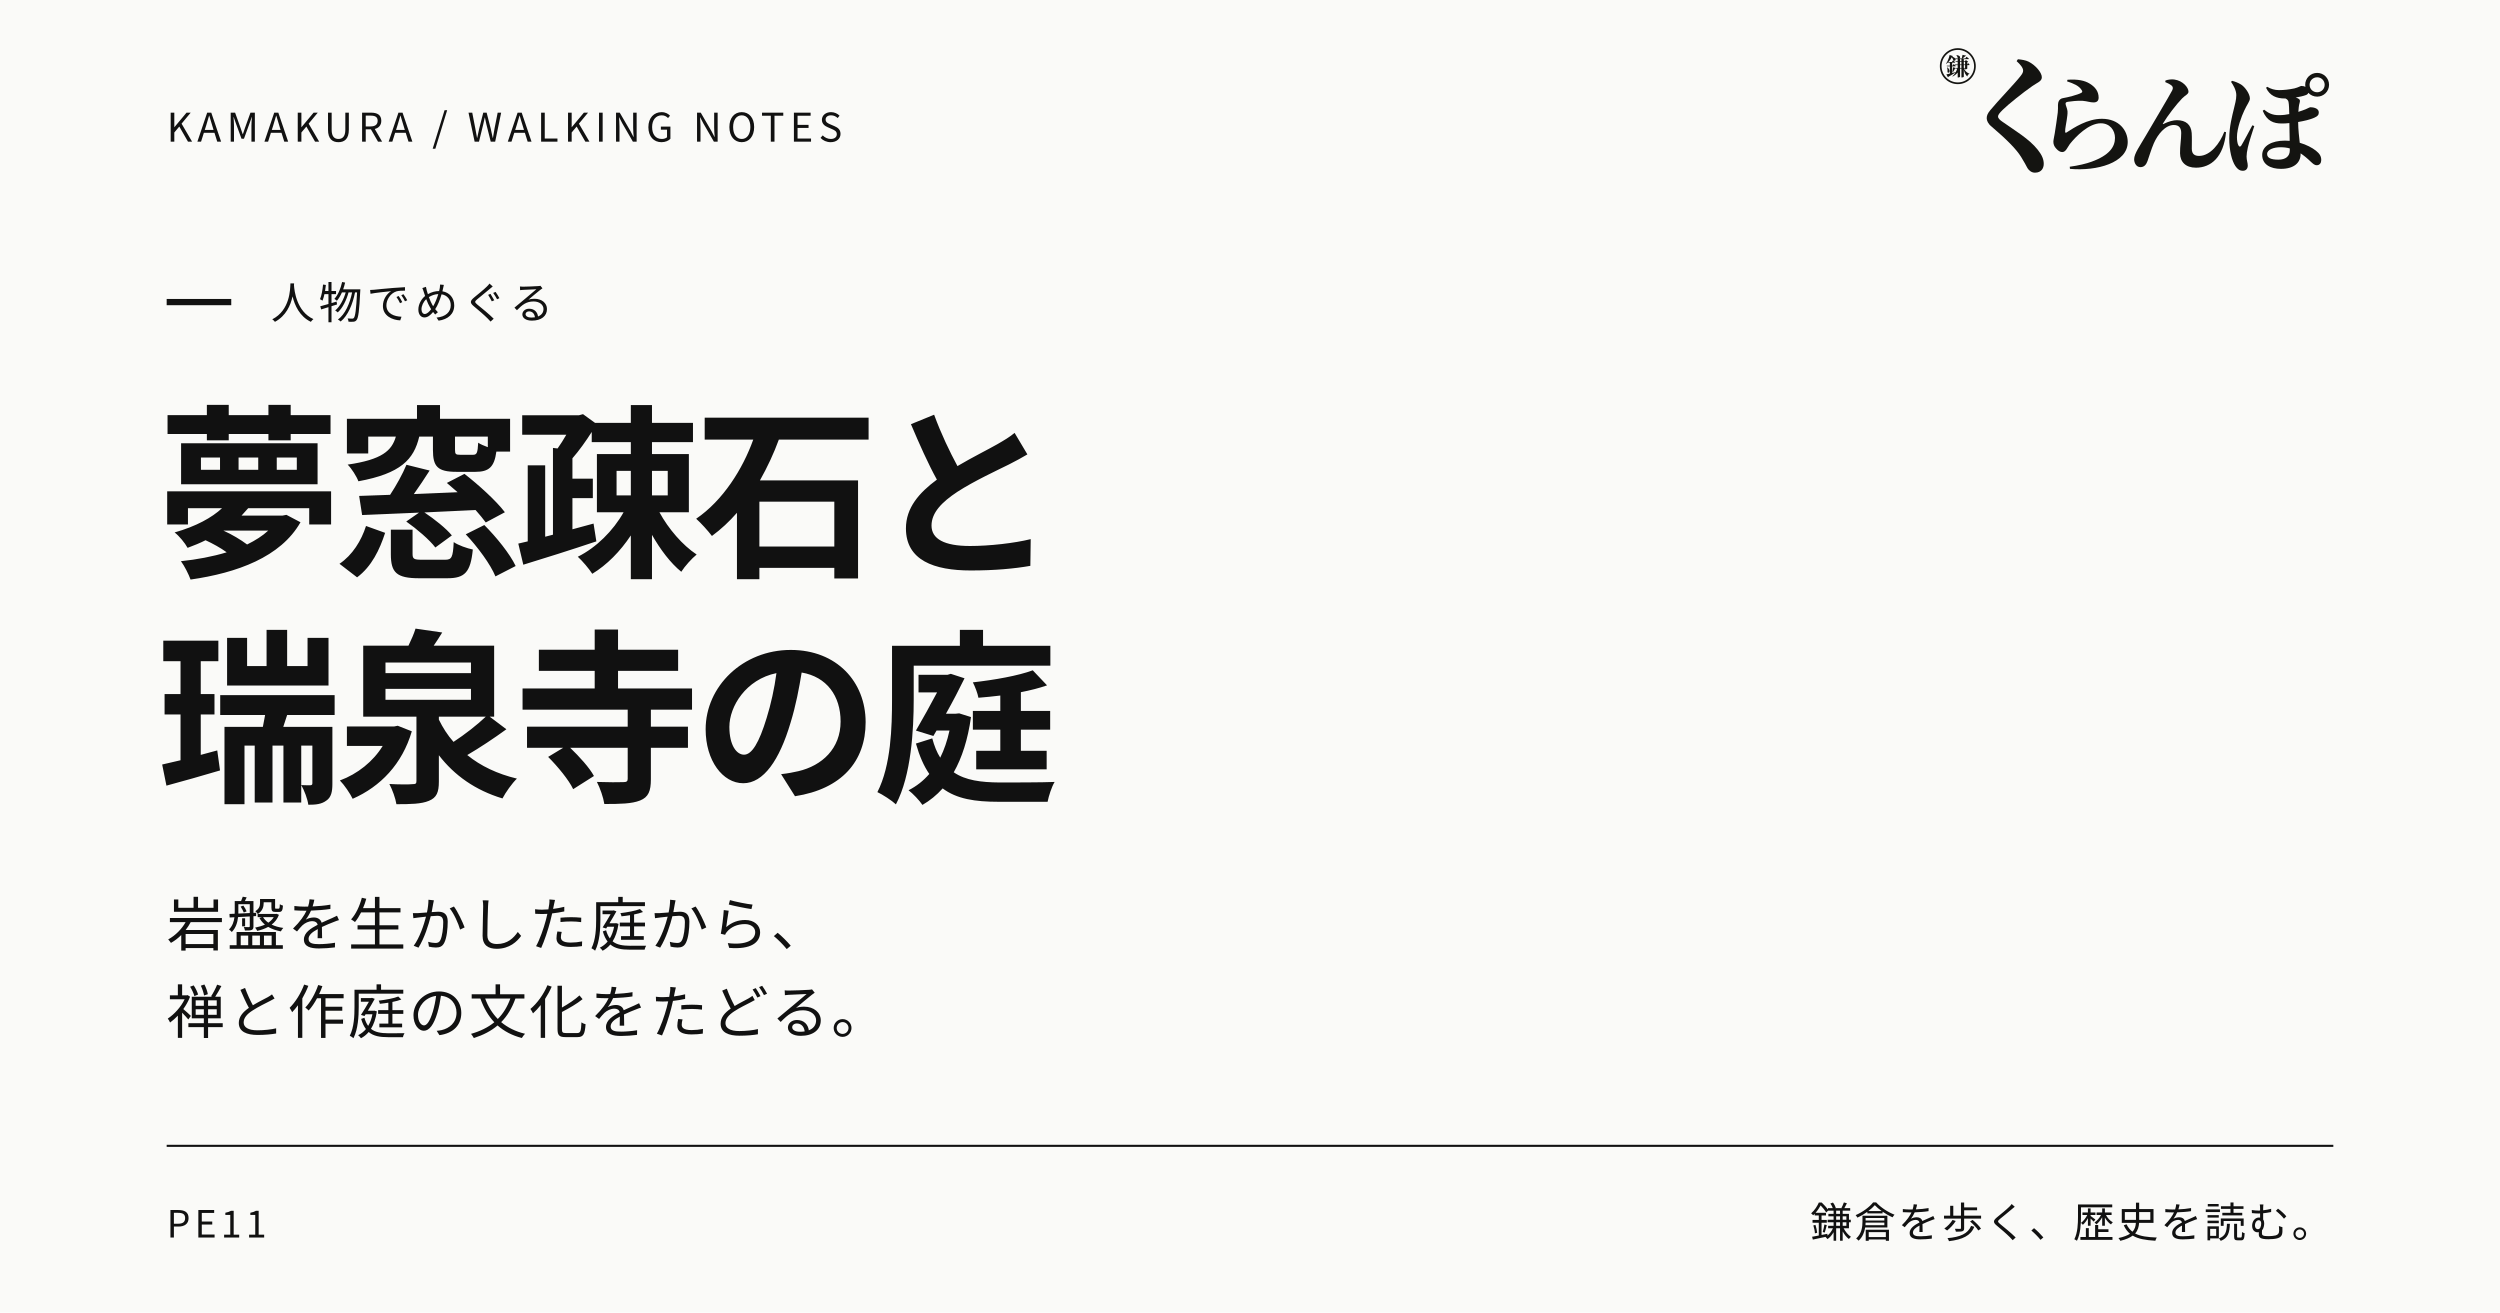
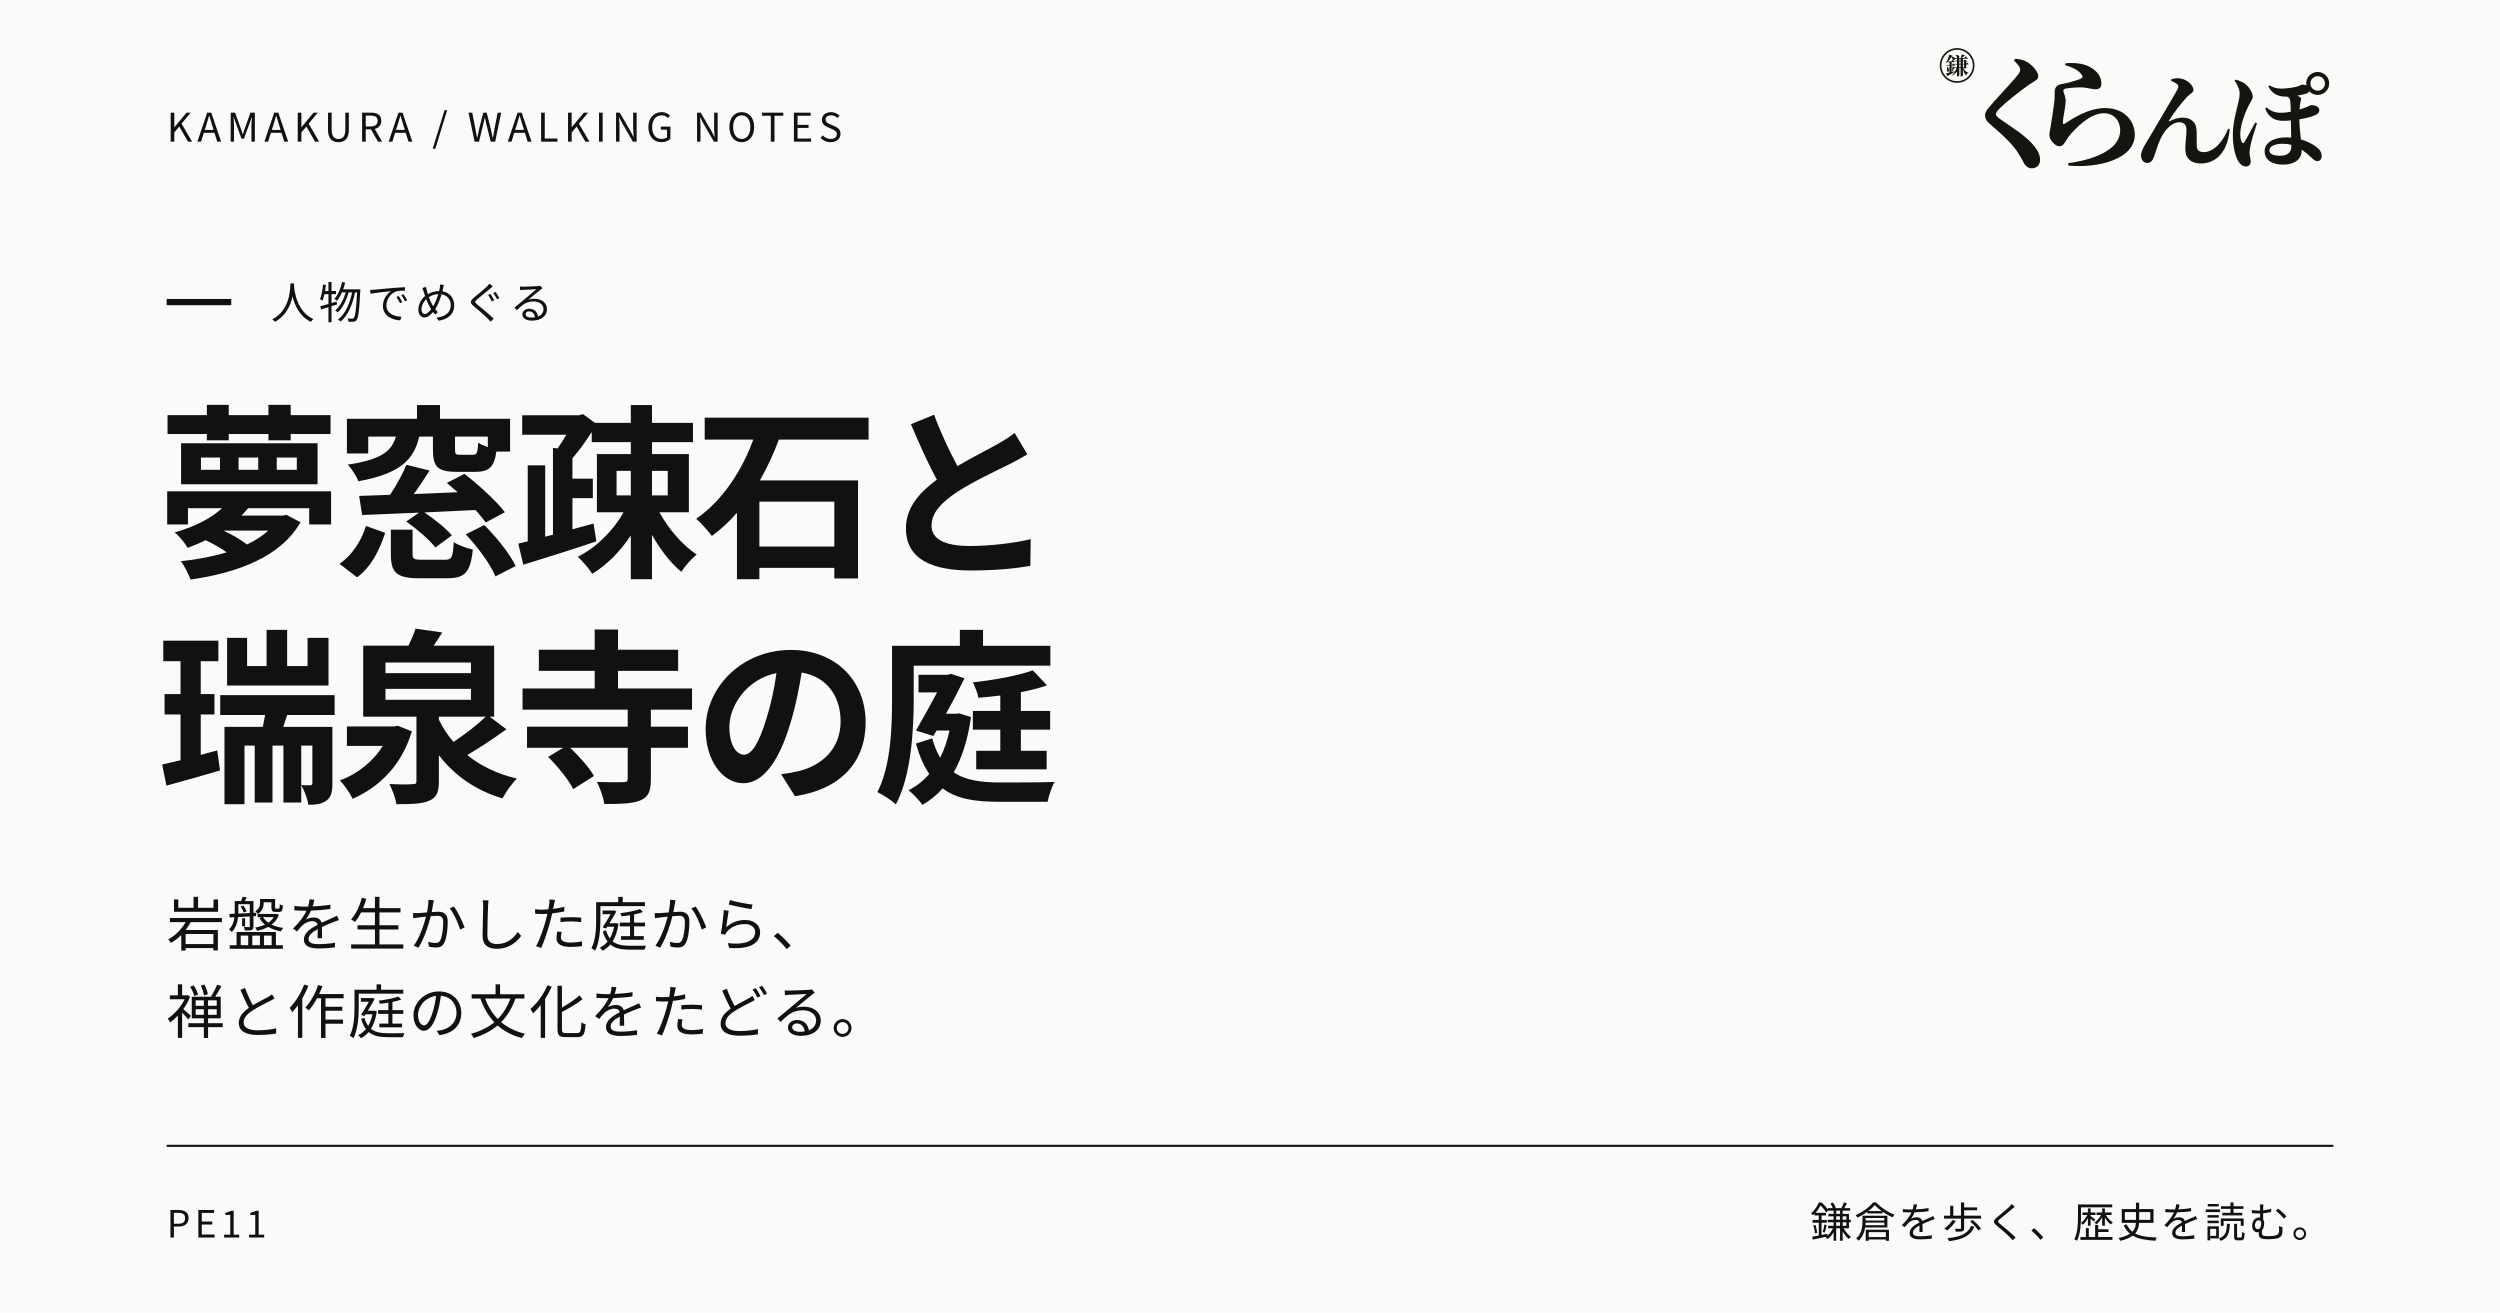
<svg xmlns="http://www.w3.org/2000/svg" width="1200" height="630" viewBox="0 0 1200 630">
  <rect width="1200" height="630" fill="#fafaf8" />
  <g fill="#111" font-family="Noto Sans CJK JP, sans-serif">
    <text x="80" y="68" font-size="19" font-weight="400" letter-spacing="2.6" text-anchor="start">KAMAKURA / WALKING NOTES</text>
-     <g transform="translate(930,22) scale(.5135)">
+     <g transform="translate(930,22) scale(0.4958026)">
      <circle cx="19" cy="19" r="16" fill="none" stroke="#141411" stroke-width="1.6" />
      <path d="M71 332 57 329C71 273 81 194 72 130C134 54 227 196 71 332ZM307 336C300 268 290 187 279 134L296 128C328 170 359 230 385 282C401 282 412 288 417 298L422 281H479C462 227 439 174 410 124L407 134L266 97V375H391C404 375 414 380 416 390C386 424 332 472 332 472L285 403H266V526H368C382 526 392 531 394 542C362 576 304 625 304 625L253 554H112C170 615 218 687 250 753C284 707 309 656 320 621C363 583 422 620 407 673H497V588H406L415 560H497V452H383L391 424H497V309H413L414 305ZM595 673H652V588H595ZM25 39 92 -82C104 -78 113 -69 116 -56C252 20 346 79 409 122C374 62 330 8 278 -37L288 -50C373 -5 443 51 497 118V-88H514C565 -88 595 -66 595 -60V281H652V-88H670C720 -88 751 -66 751 -60V233C779 109 824 17 897 -47C911 12 941 47 982 58L984 69C892 104 801 181 757 281H804V250H819C849 250 894 269 895 276V424H968C980 424 989 429 992 440C972 468 931 512 931 512L897 452H895V546C914 549 927 557 933 565L839 636L795 588H751V673H940C954 673 964 678 966 689C929 724 867 774 867 774L812 702H692C736 731 782 768 811 797C833 797 844 805 848 818L698 852C692 808 679 747 666 702H572C618 729 616 824 450 843L441 838C467 806 497 753 505 707L513 702H396L398 693C381 723 339 754 262 779C289 782 299 790 303 802L160 846C142 743 82 580 13 486L24 478C52 498 79 521 104 546L110 526H172V403H40L48 375H172V73C109 58 56 45 25 39ZM804 424V309H751V424ZM804 452H751V560H804ZM595 424H652V309H595ZM595 452V560H652V452Z" transform="translate(7.707865,27.58427) scale(0.02247191,-0.02247191)" fill="#141411" />
      <path d="M623 -72C675 -72 692 -35 692 -3C692 31 680 64 645 108C577 194 465 259 369 327C348 341 333 355 333 369C333 382 343 395 369 421C411 463 530 558 603 609C646 638 677 646 677 678C677 713 630 771 573 800C548 812 520 816 489 819L479 804C508 778 530 752 530 730C530 716 524 705 509 686C470 635 326 485 273 420C252 395 244 377 244 356C244 337 255 312 280 292C397 192 475 115 514 52C541 9 552 -14 564 -36C576 -55 596 -72 623 -72Z" transform="translate(16.964,110) scale(0.119,-0.119)" fill="#141411" />
-       <path d="M335 -30 337 -50C588 -73 877 6 877 201C877 308 797 418 636 418C500 418 376 336 305 290C297 285 293 287 292 298C291 328 302 369 307 408C311 440 316 461 314 490C311 518 296 543 296 559C296 567 300 575 318 577C343 581 409 589 456 586C501 582 525 571 558 571C591 571 605 588 605 616C605 674 573 717 516 750C475 774 413 790 314 783L310 768C372 747 420 728 446 687C455 675 454 666 442 660C409 642 315 618 271 611C236 605 225 574 225 547C225 522 226 505 223 476C218 429 202 330 195 283C189 244 182 222 182 203C182 180 190 159 208 140C227 118 246 107 265 107C298 107 311 147 336 182C393 254 513 376 625 376C711 376 758 310 758 240C758 158 709 78 537 16C491 -1 413 -20 335 -30Z" transform="translate(90.112,110) scale(0.1,-0.1)" fill="#141411" />
-       <path d="M665 -39C804 -39 924 58 946 293L930 297C889 189 800 71 694 71C653 71 626 88 626 138C626 193 628 238 625 285C619 362 572 405 487 405C455 405 410 394 362 370C355 366 353 369 357 375C397 443 484 556 535 608C563 637 595 648 595 671C595 711 542 774 463 785C441 789 404 785 380 776L378 761C396 754 423 741 438 728C449 718 453 704 443 684C413 626 262 374 196 260C141 165 87 92 87 40C87 4 108 -34 146 -34C183 -34 201 -7 212 23C229 70 246 131 271 189C307 271 377 360 458 360C512 360 527 326 527 284C527 220 515 165 516 96C517 14 569 -39 665 -39Z" transform="translate(175.112,110) scale(0.1,-0.1)" fill="#141411" />
-       <path d="M190 -68C221 -68 236 -47 236 -19C236 8 225 29 225 66C225 85 229 117 237 151C249 202 277 290 297 350L279 357C251 305 194 197 175 167C166 154 156 155 148 171C140 186 135 214 135 246C135 331 179 443 203 494C230 554 256 581 256 608C256 651 211 714 174 738C144 756 117 766 89 773L80 763C99 736 129 687 129 639C129 593 116 555 106 510C91 448 63 344 63 235C63 120 88 24 120 -23C146 -61 169 -68 190 -68ZM885 666C845 666 814 697 814 736C814 775 845 806 885 806C924 806 955 775 955 736C955 697 924 666 885 666ZM885 625C946 625 996 674 996 736C996 798 946 847 885 847C823 847 773 798 773 736L775 717C764 722 751 725 737 725C728 725 712 712 672 702C624 692 575 686 528 686C489 686 451 697 418 717L407 708C442 632 508 608 578 608H588C602 602 614 592 617 576C622 551 623 504 624 462C597 456 565 452 525 452C464 452 427 473 389 503L376 493C415 397 477 374 554 374C578 374 600 375 625 378L628 212C614 213 599 214 584 214C461 214 371 165 371 80C371 -10 450 -50 546 -50C672 -50 730 10 730 89V95C760 75 791 50 825 17C843 1 858 -16 881 -16C909 -16 923 6 923 32C923 68 908 92 873 120C839 147 785 176 722 194C716 249 708 313 707 388C760 397 815 409 858 428C891 442 900 456 900 477C900 524 833 526 819 526C815 526 801 517 777 507C758 499 734 491 709 483C711 515 714 545 721 568C726 587 726 598 708 607C702 611 693 614 684 617C719 623 754 630 780 640C791 644 799 650 802 661C822 639 852 625 885 625ZM629 141V123C629 68 591 36 522 36C453 36 417 52 417 89C417 130 478 152 542 152C572 152 601 149 629 141Z" transform="translate(266.412,110) scale(0.1,-0.1)" fill="#141411" />
+       <path d="M335 -30 337 -50C588 -73 877 6 877 201C877 308 797 418 636 418C500 418 376 336 305 290C297 285 293 287 292 298C291 328 302 369 307 408C311 440 316 461 314 490C311 518 296 543 296 559C296 567 300 575 318 577C343 581 409 589 456 586C501 582 525 571 558 571C591 571 605 588 605 616C605 674 573 717 516 750C475 774 413 790 314 783L310 768C372 747 420 728 446 687C455 675 454 666 442 660C409 642 315 618 271 611C236 605 225 574 225 547C225 522 226 505 223 476C218 429 202 330 195 283C189 244 182 222 182 203C182 180 190 159 208 140C227 118 246 107 265 107C298 107 311 147 336 182C393 254 513 376 625 376C711 376 758 310 758 240C758 158 709 78 537 16C491 -1 413 -20 335 -30Z" transform="translate(86.654,110) scale(0.119,-0.119)" fill="#141411" />
+       <path d="M665 -39C804 -39 924 58 946 293L930 297C889 189 800 71 694 71C653 71 626 88 626 138C626 193 628 238 625 285C619 362 572 405 487 405C455 405 410 394 362 370C355 366 353 369 357 375C397 443 484 556 535 608C563 637 595 648 595 671C595 711 542 774 463 785C441 789 404 785 380 776L378 761C396 754 423 741 438 728C449 718 453 704 443 684C413 626 262 374 196 260C141 165 87 92 87 40C87 4 108 -34 146 -34C183 -34 201 -7 212 23C229 70 246 131 271 189C307 271 377 360 458 360C512 360 527 326 527 284C527 220 515 165 516 96C517 14 569 -39 665 -39Z" transform="translate(188.317,110) scale(0.1,-0.1)" fill="#141411" />
+       <path d="M190 -68C221 -68 236 -47 236 -19C236 8 225 29 225 66C225 85 229 117 237 151C249 202 277 290 297 350L279 357C251 305 194 197 175 167C166 154 156 155 148 171C140 186 135 214 135 246C135 331 179 443 203 494C230 554 256 581 256 608C256 651 211 714 174 738C144 756 117 766 89 773L80 763C99 736 129 687 129 639C129 593 116 555 106 510C91 448 63 344 63 235C63 120 88 24 120 -23C146 -61 169 -68 190 -68ZM885 666C845 666 814 697 814 736C814 775 845 806 885 806C924 806 955 775 955 736C955 697 924 666 885 666ZM885 625C946 625 996 674 996 736C996 798 946 847 885 847C823 847 773 798 773 736L775 717C764 722 751 725 737 725C728 725 712 712 672 702C624 692 575 686 528 686C489 686 451 697 418 717L407 708C442 632 508 608 578 608H588C602 602 614 592 617 576C622 551 623 504 624 462C597 456 565 452 525 452C464 452 427 473 389 503L376 493C415 397 477 374 554 374C578 374 600 375 625 378L628 212C614 213 599 214 584 214C461 214 371 165 371 80C371 -10 450 -50 546 -50C672 -50 730 10 730 89V95C760 75 791 50 825 17C843 1 858 -16 881 -16C909 -16 923 6 923 32C923 68 908 92 873 120C839 147 785 176 722 194C716 249 708 313 707 388C760 397 815 409 858 428C891 442 900 456 900 477C900 524 833 526 819 526C815 526 801 517 777 507C758 499 734 491 709 483C711 515 714 545 721 568C726 587 726 598 708 607C702 611 693 614 684 617C719 623 754 630 780 640C791 644 799 650 802 661C822 639 852 625 885 625ZM629 141V123C629 68 591 36 522 36C453 36 417 52 417 89C417 130 478 152 542 152C572 152 601 149 629 141Z" transform="translate(279.617,110) scale(0.1,-0.1)" fill="#141411" />
    </g>
    <path d="M80 145H111" stroke="#111" stroke-width="3" />
    <text x="130" y="153" font-size="21" font-weight="400" letter-spacing="2" text-anchor="start">人物でめぐる</text>
    <text x="75" y="270" font-size="89" font-weight="900" letter-spacing="-3" text-anchor="start">夢窓疎石と</text>
    <text x="75" y="378" font-size="89" font-weight="900" letter-spacing="-3" text-anchor="start">瑞泉寺の庭</text>
    <text x="80" y="454" font-size="28" font-weight="400" letter-spacing="1" text-anchor="start">岩盤を生かした庭から、</text>
    <text x="80" y="496" font-size="28" font-weight="400" letter-spacing="1" text-anchor="start">禅と作庭の文化をたどる。</text>
    <path d="M80 550H1120" stroke="#111" stroke-width="1" />
    <text x="80" y="594" font-size="18" font-weight="400" letter-spacing="2" text-anchor="start">PE11</text>
    <text x="1120" y="594" font-size="20" font-weight="400" letter-spacing="1" text-anchor="end">鎌倉を歩く、歴史を読む。</text>
  </g>
</svg>
